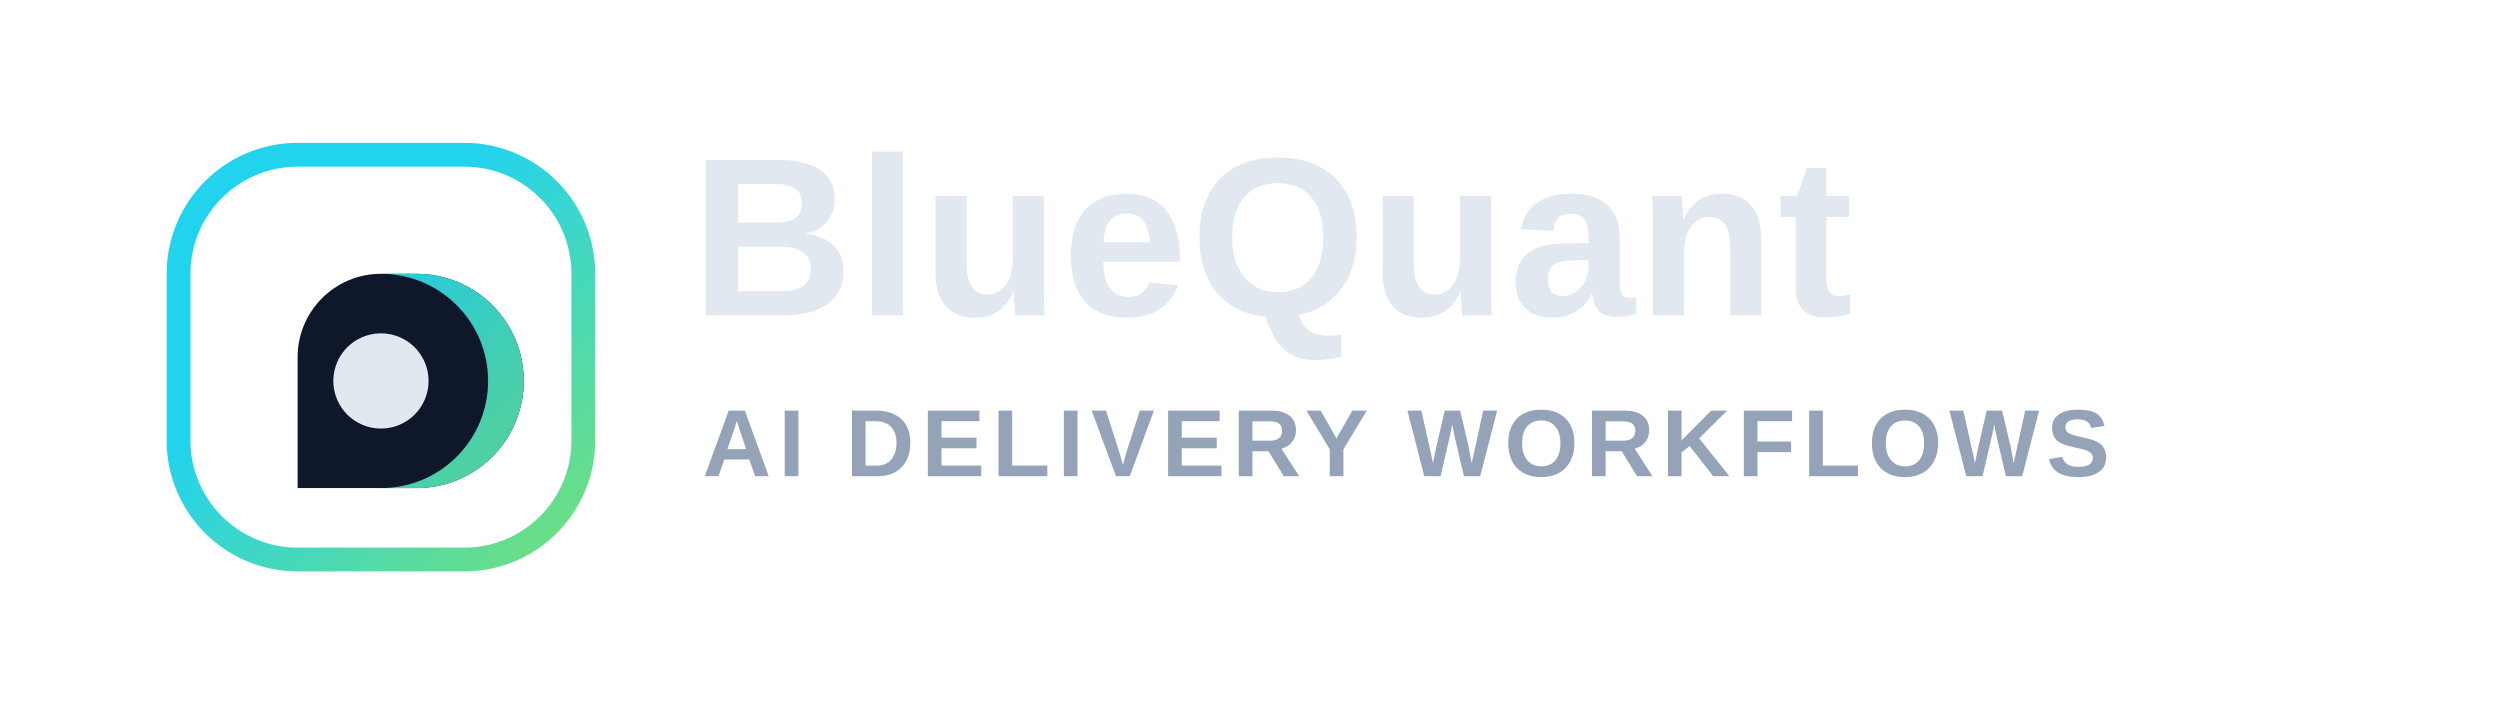
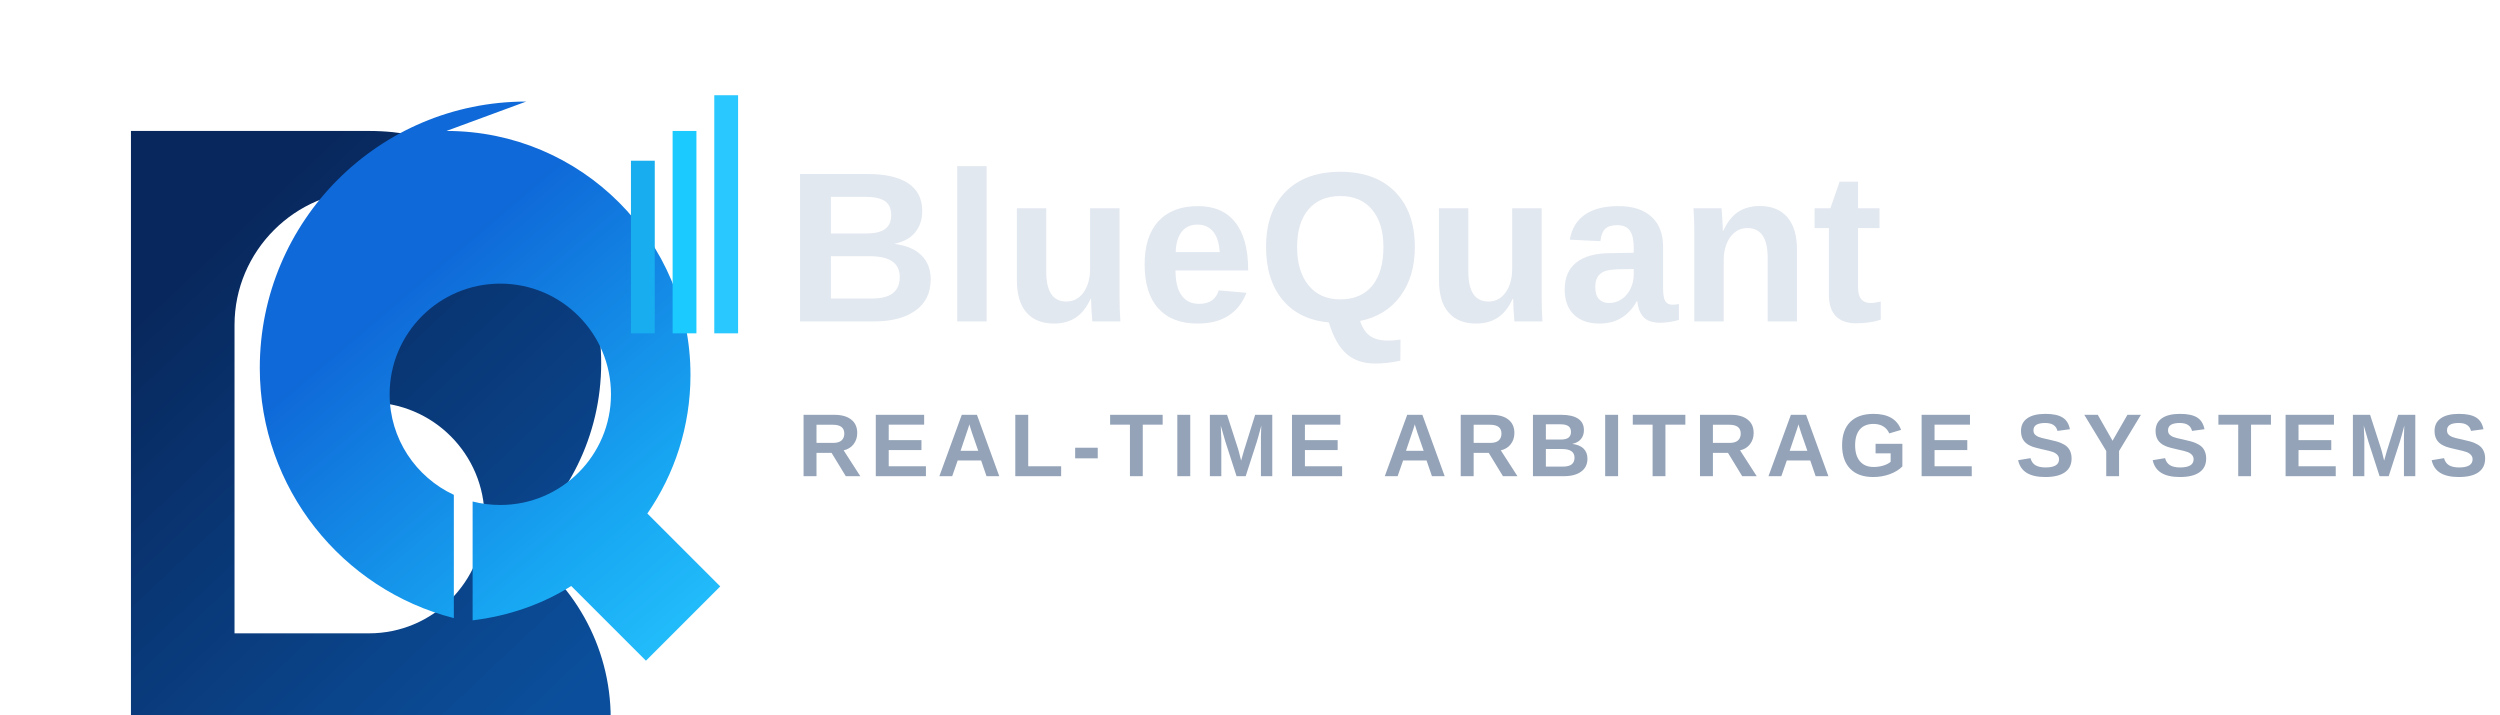
<svg xmlns="http://www.w3.org/2000/svg" width="420" height="120" viewBox="0 0 420 120" fill="none">
  <defs>
-     <linearGradient id="bq-accent" x1="36" y1="18" x2="104" y2="88" gradientUnits="userSpaceOnUse">
-       <stop stop-color="#22D3EE" />
-       <stop offset="1" stop-color="#A3E635" />
+     <linearGradient id="bq-dark-word" x1="18" y1="16" x2="84" y2="86" gradientUnits="userSpaceOnUse">
+       <stop stop-color="#08285D" />
+       <stop offset="1" stop-color="#0B4F9C" />
+     </linearGradient>
+     <linearGradient id="bq-cyan-word" x1="56" y1="18" x2="112" y2="84" gradientUnits="userSpaceOnUse">
+       <stop stop-color="#0F69D8" />
+       <stop offset="0.62" stop-color="#18A9F3" />
+       <stop offset="1" stop-color="#29C8FF" />
    </linearGradient>
  </defs>
  <rect width="420" height="120" rx="24" fill="none" />
-   <g transform="translate(28 24)">
-     <rect x="2" y="2" width="68" height="68" rx="20" stroke="url(#bq-accent)" stroke-width="4" />
-     <path d="M22 36C22 28.268 28.268 22 36 22H42C51.941 22 60 30.059 60 40C60 49.941 51.941 58 42 58H22V36Z" fill="#0F172A" />
-     <path d="M36 22H42C51.941 22 60 30.059 60 40C60 49.941 51.941 58 42 58H36C45.941 58 54 49.941 54 40C54 30.059 45.941 22 36 22Z" fill="url(#bq-accent)" fill-opacity="0.95" />
-     <circle cx="36" cy="40" r="8" fill="#E2E8F0" />
+   <g transform="translate(22 22)">
+     <path fill-rule="evenodd" clip-rule="evenodd" d="M0 0H40C61.539 0 79 17.461 79 39C79 51.25 73.331 62.176 64.473 69.32C74.162 75.523 80.6 86.371 80.6 98.723V99H0V0ZM17.4 14.6V84.4H40C50.713 84.4 59.4 75.713 59.4 65C59.4 54.287 50.713 45.6 40 45.6H25.1V31.7H38.7C49.413 31.7 58.1 23.013 58.1 12.3C58.1 11.522 58.054 10.755 57.965 10H40C27.574 10 17.4 20.174 17.4 32.6V14.6Z" fill="url(#bq-dark-word)" />
+     <path fill-rule="evenodd" clip-rule="evenodd" d="M53 0C75.644 0 94 18.356 94 41C94 49.643 91.324 57.66 86.755 64.274L99 76.519L86.519 89L73.966 76.447C69.199 79.463 63.542 81.473 57.4 82.219V62.254C58.886 62.634 60.445 62.837 62.05 62.837C72.319 62.837 80.644 54.512 80.644 44.243C80.644 33.974 72.319 25.649 62.05 25.649C51.781 25.649 43.456 33.974 43.456 44.243C43.456 51.722 47.876 58.169 54.245 61.133V81.842C35.496 77.053 21.644 60.054 21.644 39.818C21.644 15.1 41.682 -4.938 66.4 -4.938L53 0Z" fill="url(#bq-cyan-word)" />
+     <path d="M84 5H88V34H84V5Z" fill="#17ADEE" />
+     <path d="M91 0H95V34H91V0Z" fill="#1BCBFF" />
+     <path d="M98 -6H102V34H98V-6Z" fill="#29C8FF" />
  </g>
-   <text x="116" y="53" fill="#E2E8F0" font-family="Space Grotesk, Sora, Arial, sans-serif" font-size="38" font-weight="700" letter-spacing="0.4">BlueQuant</text>
-   <text x="118" y="80" fill="#94A3B8" font-family="Sora, Arial, sans-serif" font-size="16" font-weight="600" letter-spacing="1.2">AI DELIVERY WORKFLOWS</text>
+   <text x="132" y="54" fill="#E2E8F0" font-family="Space Grotesk, Sora, Arial, sans-serif" font-size="36" font-weight="700" letter-spacing="0.3">BlueQuant</text>
+   <text x="134" y="80" fill="#94A3B8" font-family="Sora, Arial, sans-serif" font-size="15" font-weight="600" letter-spacing="1.3">REAL-TIME ARBITRAGE SYSTEMS</text>
</svg>
